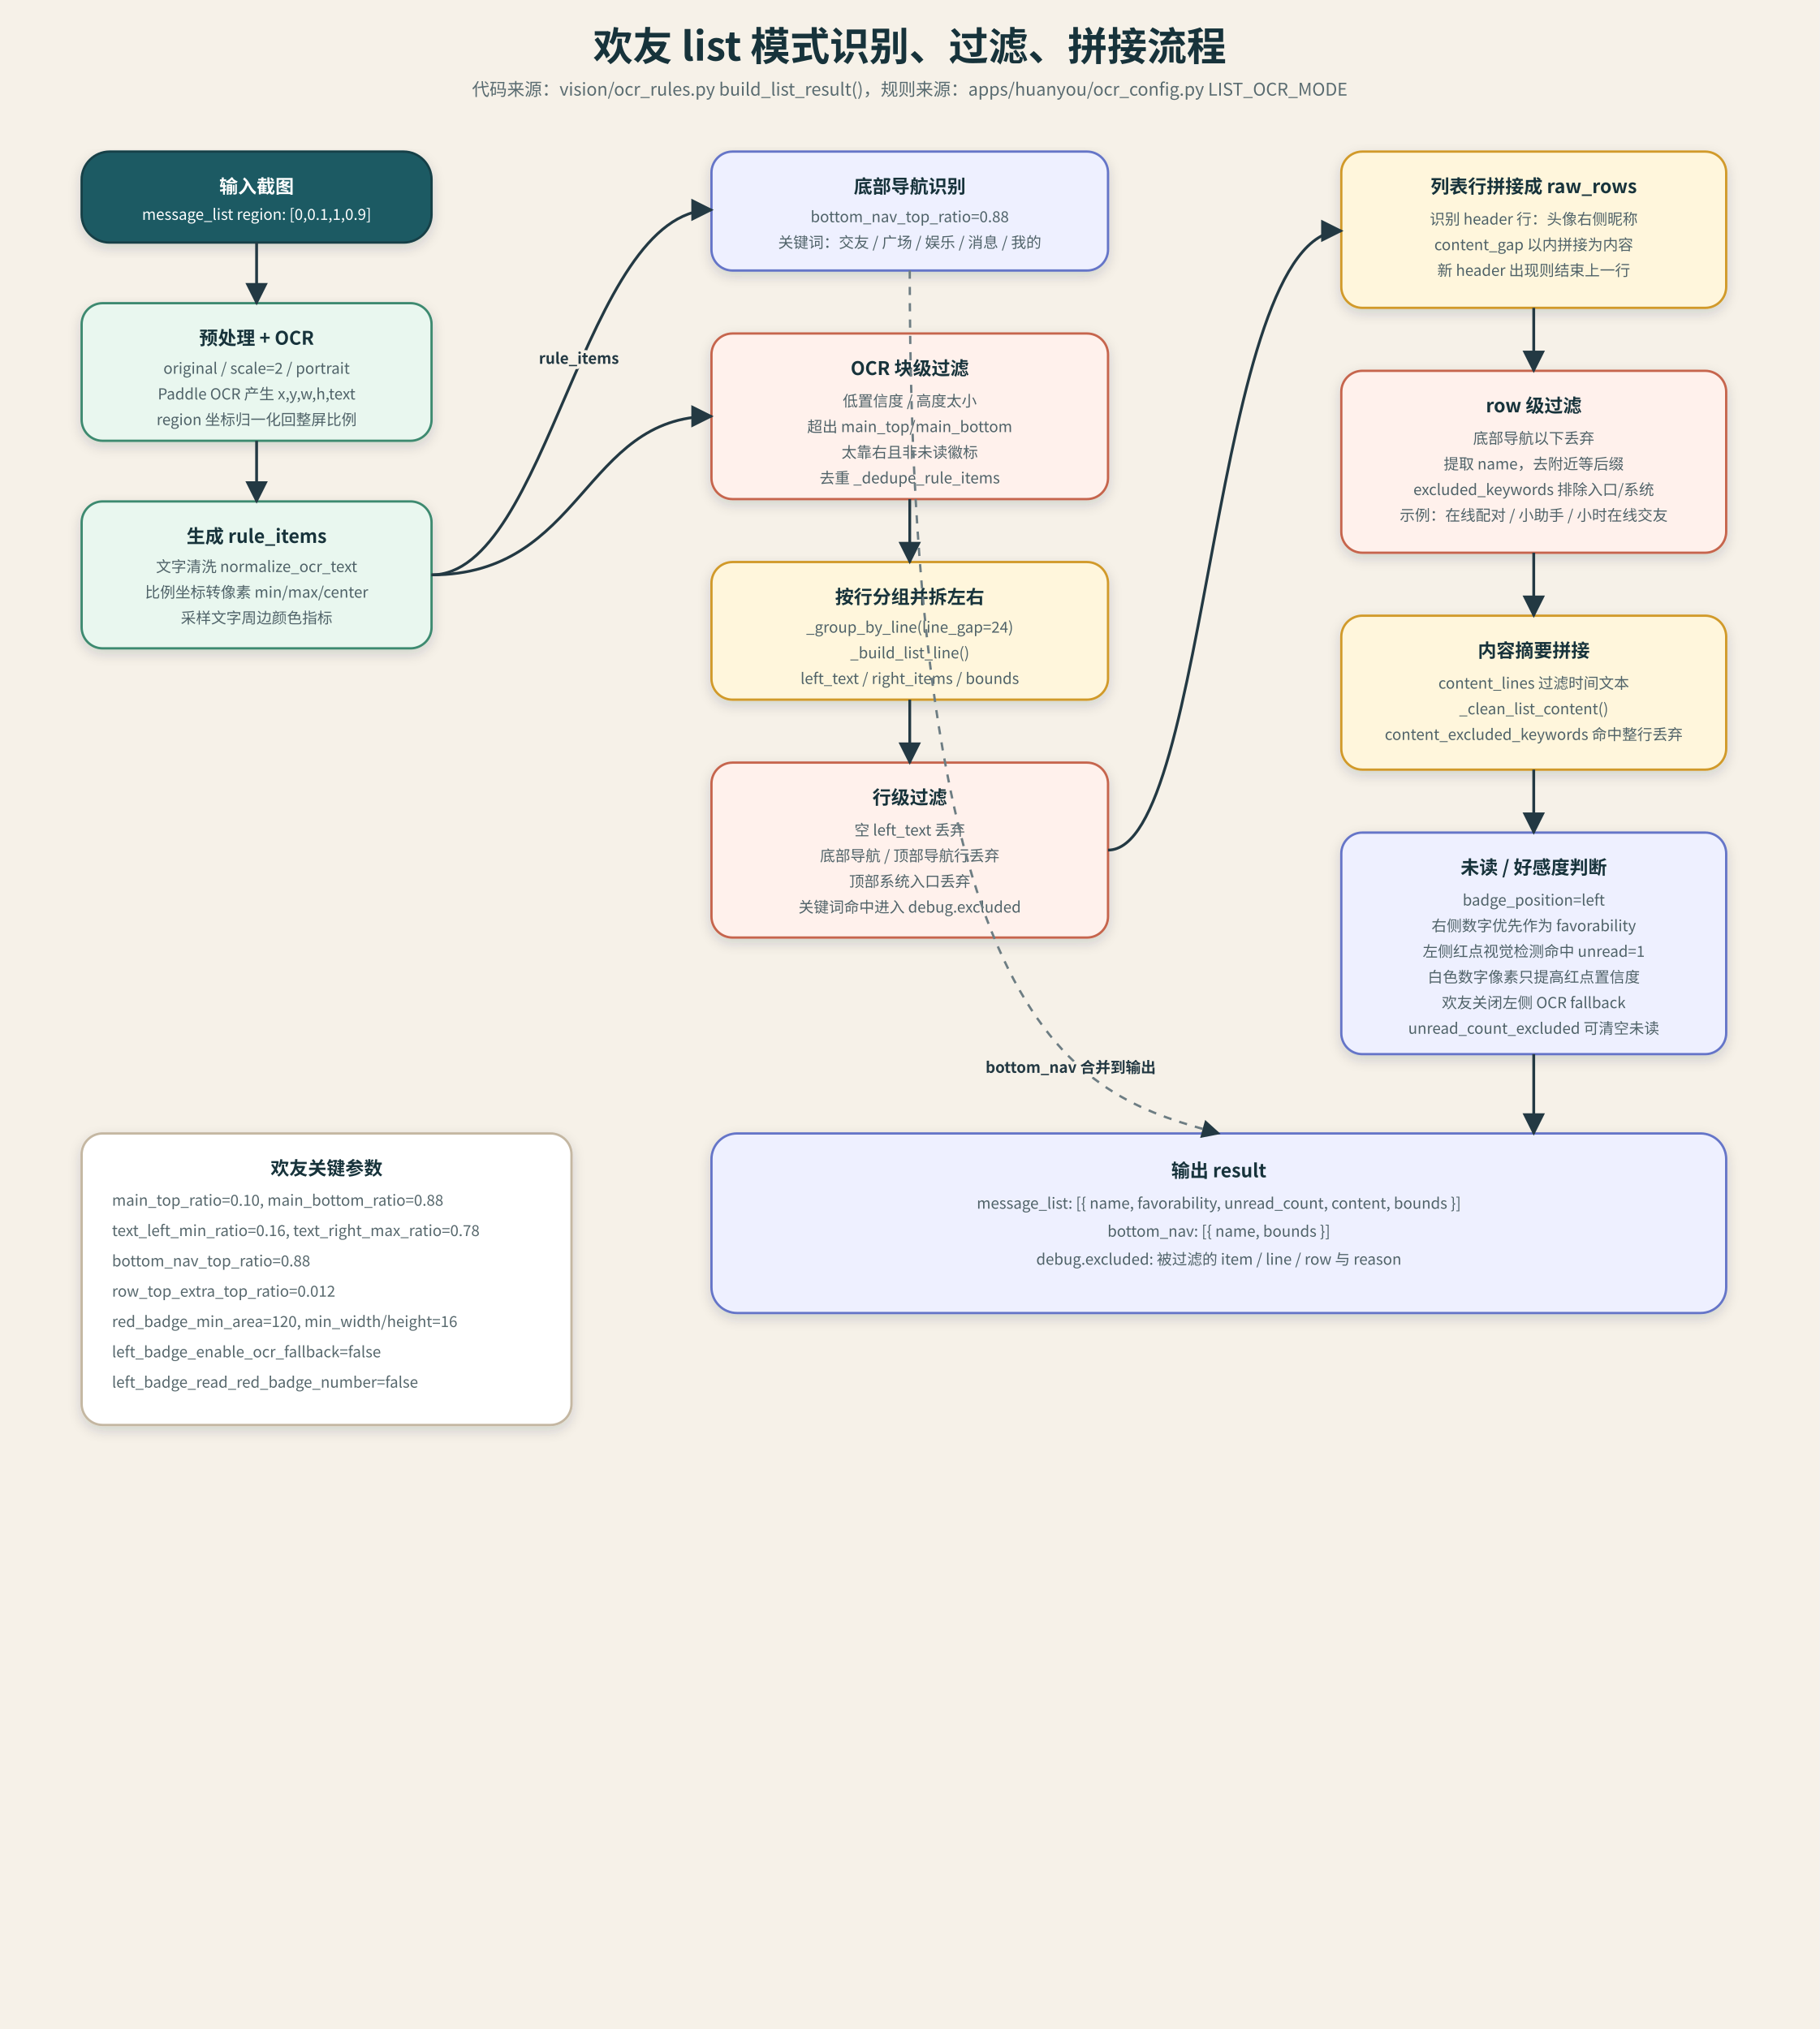
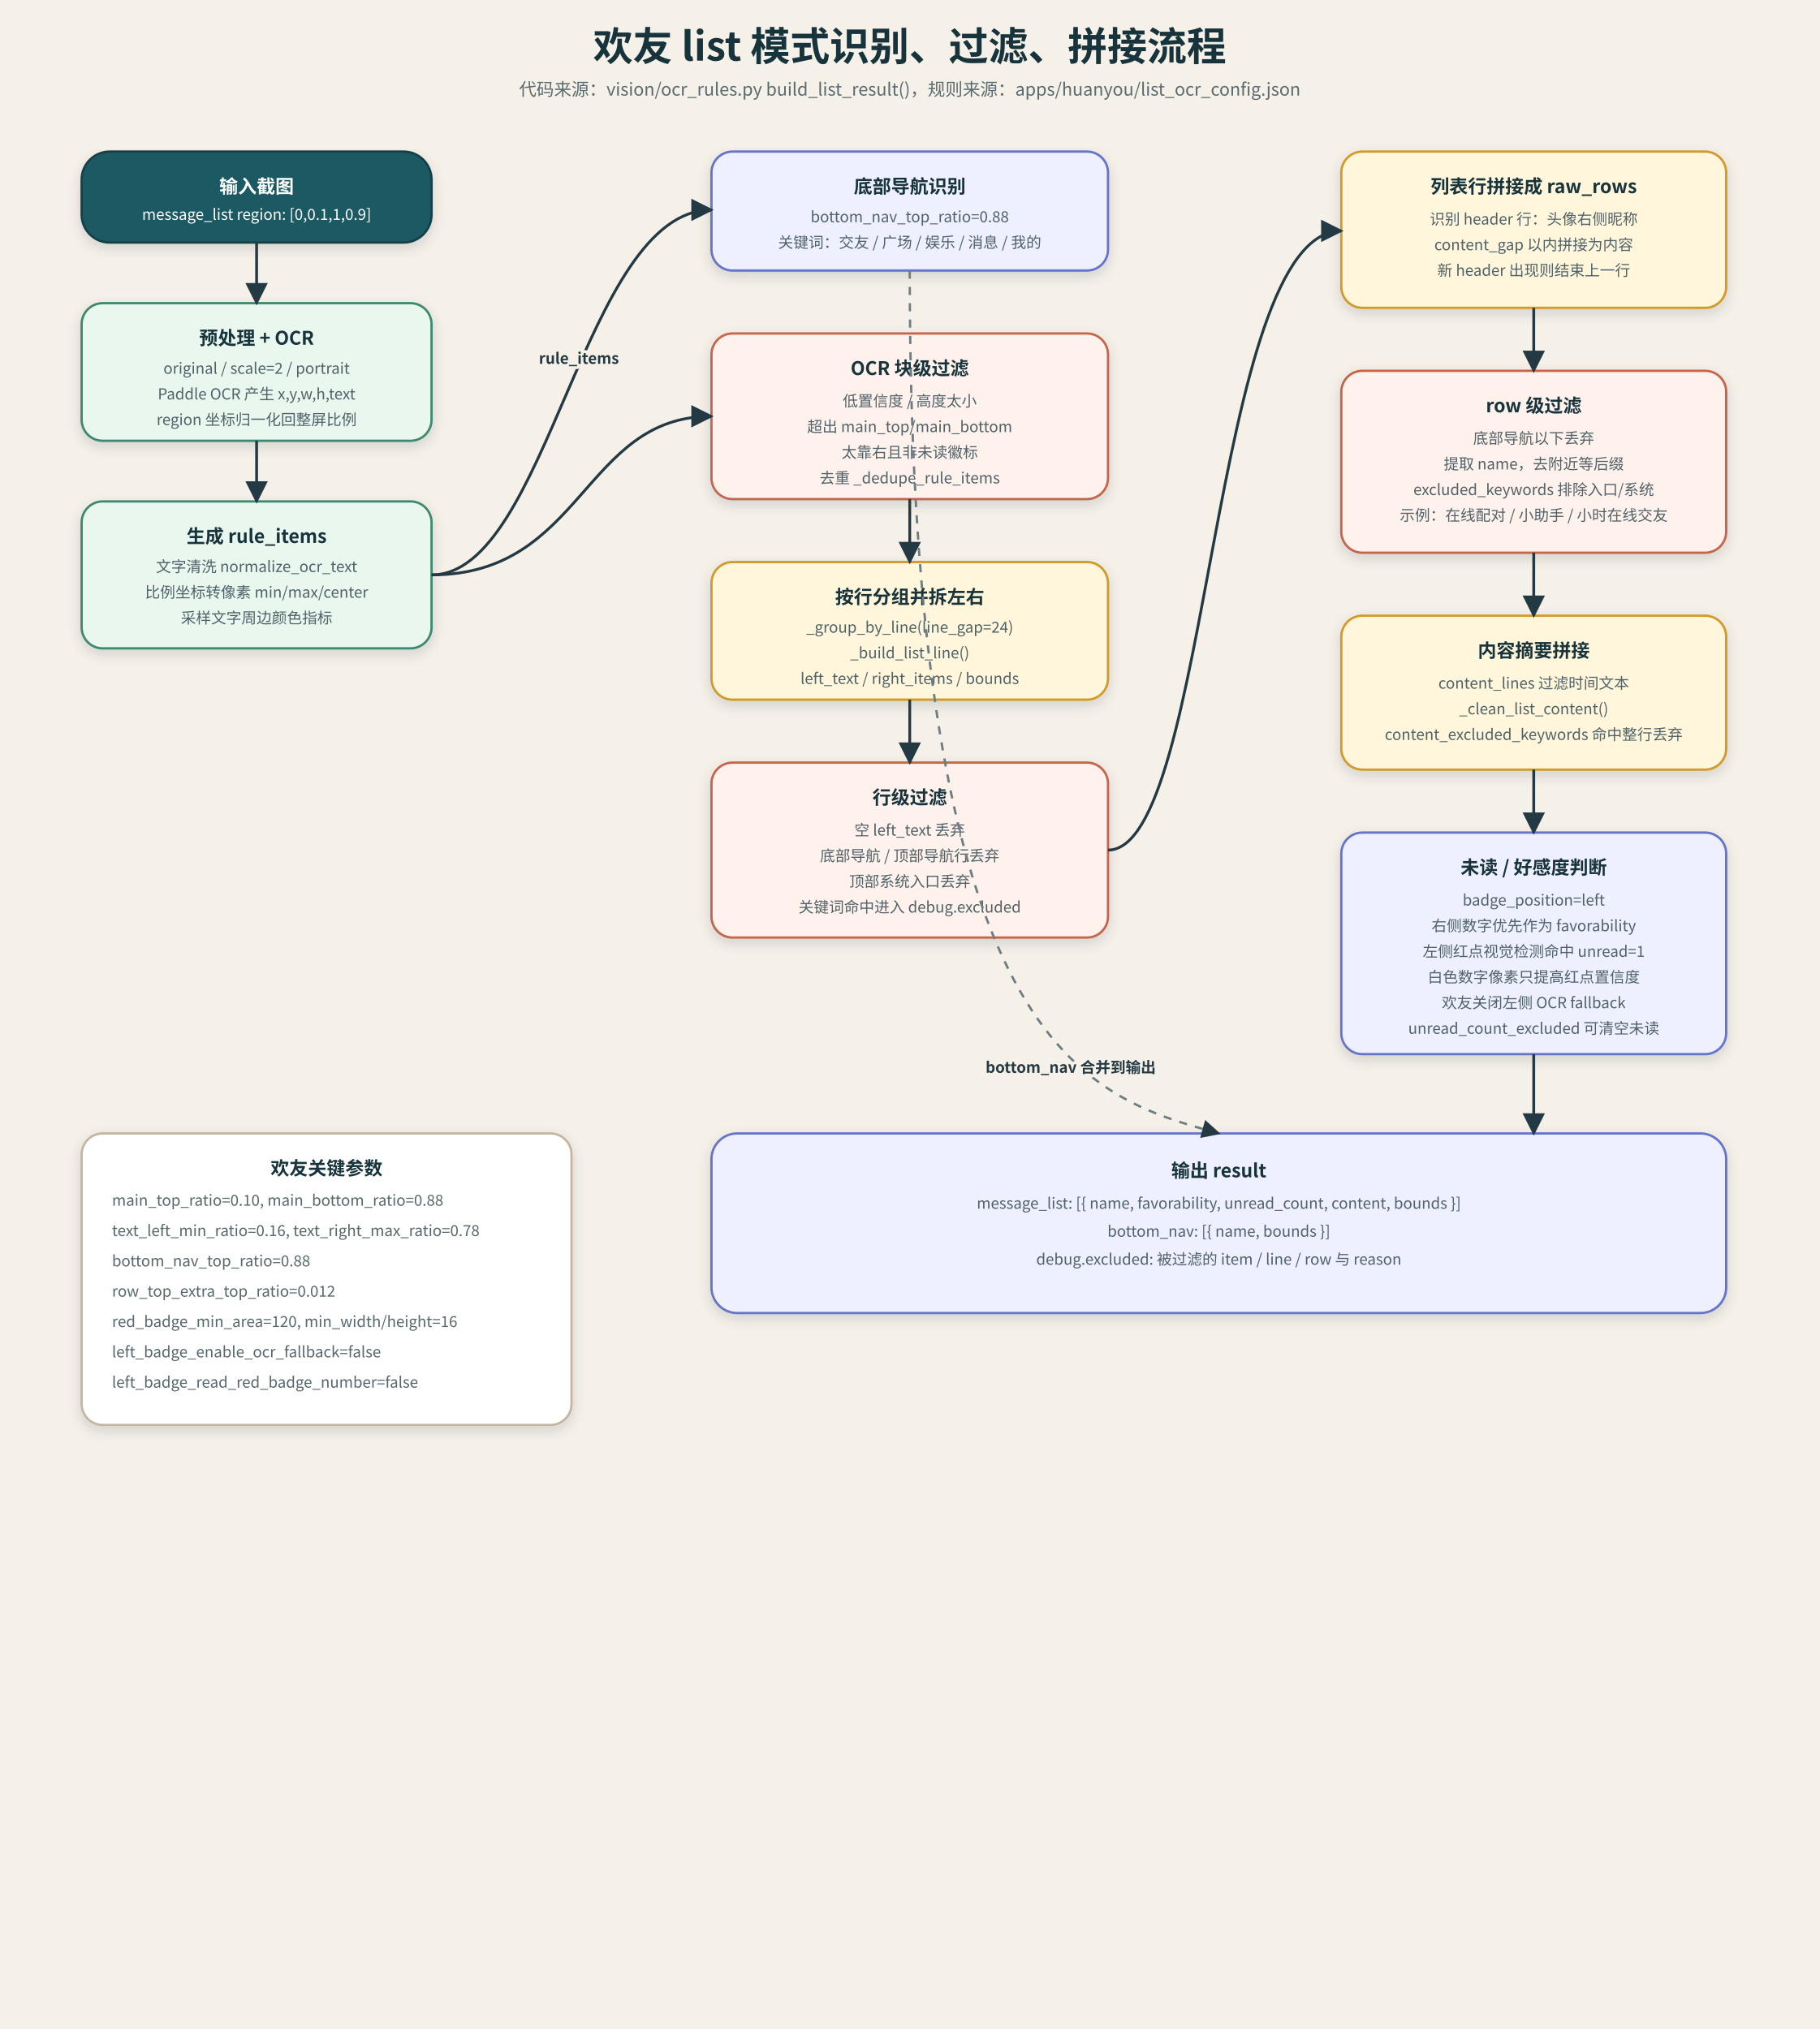
<svg xmlns="http://www.w3.org/2000/svg" width="1560" height="1740" viewBox="0 0 1560 1740" role="img" aria-labelledby="title desc">
  <defs>
    <marker id="arrow" viewBox="0 0 10 10" refX="9" refY="5" markerWidth="8" markerHeight="8" orient="auto">
      <path d="M 0 0 L 10 5 L 0 10 z" fill="#233943" />
    </marker>
    <filter id="shadow" x="-8%" y="-8%" width="116%" height="125%">
      <feDropShadow dx="0" dy="4" stdDeviation="5" flood-color="#17313a" flood-opacity="0.16" />
    </filter>
    <style>
      .bg { fill: #f6f1e8; }
      .title { font: 700 34px "Microsoft YaHei", "Noto Sans CJK SC", sans-serif; fill: #17333b; }
      .subtitle { font: 400 15px "Microsoft YaHei", "Noto Sans CJK SC", sans-serif; fill: #596b70; }
      .node { filter: url(#shadow); stroke-width: 2; }
      .start { fill: #1f5a64; stroke: #173f47; }
      .ocr { fill: #e9f7ef; stroke: #3e8a70; }
      .filter { fill: #fff1ec; stroke: #c6654d; }
      .group { fill: #fff6dc; stroke: #d19a2c; }
      .result { fill: #eef0ff; stroke: #6575c8; }
      .debug { fill: #ffffff; stroke: #c4b7a2; }
      .text { font: 700 16px "Microsoft YaHei", "Noto Sans CJK SC", sans-serif; fill: #17333b; text-anchor: middle; dominant-baseline: middle; }
      .sub { font: 400 13px "Microsoft YaHei", "Noto Sans CJK SC", sans-serif; fill: #4f6268; text-anchor: middle; dominant-baseline: middle; }
      .white { fill: #ffffff; }
      .edge { fill: none; stroke: #233943; stroke-width: 2.4; marker-end: url(#arrow); }
      .edge-soft { fill: none; stroke: #6d7d83; stroke-width: 2; stroke-dasharray: 7 7; marker-end: url(#arrow); }
      .label { font: 700 13px "Microsoft YaHei", "Noto Sans CJK SC", sans-serif; fill: #233943; paint-order: stroke; stroke: #f6f1e8; stroke-width: 5; stroke-linejoin: round; }
      .note { font: 400 13px "Microsoft YaHei", "Noto Sans CJK SC", sans-serif; fill: #56676c; }
    </style>
  </defs>
  <rect class="bg" width="1560" height="1740" />
  <text class="title" x="780" y="52" text-anchor="middle">欢友 list 模式识别、过滤、拼接流程</text>
-   <text class="subtitle" x="780" y="82" text-anchor="middle">代码来源：vision/ocr_rules.py build_list_result()，规则来源：apps/huanyou/ocr_config.py LIST_OCR_MODE</text>
+   <text class="subtitle" x="780" y="82" text-anchor="middle">代码来源：vision/ocr_rules.py build_list_result()，规则来源：apps/huanyou/list_ocr_config.json</text>
  <g>
    <rect class="node start" x="70" y="130" width="300" height="78" rx="24" />
    <text class="text white" x="220" y="160">输入截图</text>
    <text class="sub white" x="220" y="184">message_list region: [0,0.1,1,0.9]</text>
  </g>
  <g>
    <rect class="node ocr" x="70" y="260" width="300" height="118" rx="18" />
    <text class="text" x="220" y="290">预处理 + OCR</text>
    <text class="sub" x="220" y="316">original / scale=2 / portrait</text>
    <text class="sub" x="220" y="338">Paddle OCR 产生 x,y,w,h,text</text>
    <text class="sub" x="220" y="360">region 坐标归一化回整屏比例</text>
  </g>
  <g>
    <rect class="node ocr" x="70" y="430" width="300" height="126" rx="18" />
    <text class="text" x="220" y="460">生成 rule_items</text>
    <text class="sub" x="220" y="486">文字清洗 normalize_ocr_text</text>
    <text class="sub" x="220" y="508">比例坐标转像素 min/max/center</text>
    <text class="sub" x="220" y="530">采样文字周边颜色指标</text>
  </g>
  <g>
    <rect class="node result" x="610" y="130" width="340" height="102" rx="18" />
    <text class="text" x="780" y="160">底部导航识别</text>
    <text class="sub" x="780" y="186">bottom_nav_top_ratio=0.88</text>
    <text class="sub" x="780" y="208">关键词：交友 / 广场 / 娱乐 / 消息 / 我的</text>
  </g>
  <g>
    <rect class="node filter" x="610" y="286" width="340" height="142" rx="18" />
    <text class="text" x="780" y="316">OCR 块级过滤</text>
    <text class="sub" x="780" y="344">低置信度 / 高度太小</text>
    <text class="sub" x="780" y="366">超出 main_top/main_bottom</text>
    <text class="sub" x="780" y="388">太靠右且非未读徽标</text>
    <text class="sub" x="780" y="410">去重 _dedupe_rule_items</text>
  </g>
  <g>
    <rect class="node group" x="610" y="482" width="340" height="118" rx="18" />
    <text class="text" x="780" y="512">按行分组并拆左右</text>
    <text class="sub" x="780" y="538">_group_by_line(line_gap=24)</text>
    <text class="sub" x="780" y="560">_build_list_line()</text>
    <text class="sub" x="780" y="582">left_text / right_items / bounds</text>
  </g>
  <g>
    <rect class="node filter" x="610" y="654" width="340" height="150" rx="18" />
    <text class="text" x="780" y="684">行级过滤</text>
    <text class="sub" x="780" y="712">空 left_text 丢弃</text>
    <text class="sub" x="780" y="734">底部导航 / 顶部导航行丢弃</text>
    <text class="sub" x="780" y="756">顶部系统入口丢弃</text>
    <text class="sub" x="780" y="778">关键词命中进入 debug.excluded</text>
  </g>
  <g>
    <rect class="node group" x="1150" y="130" width="330" height="134" rx="18" />
    <text class="text" x="1315" y="160">列表行拼接成 raw_rows</text>
    <text class="sub" x="1315" y="188">识别 header 行：头像右侧昵称</text>
    <text class="sub" x="1315" y="210">content_gap 以内拼接为内容</text>
    <text class="sub" x="1315" y="232">新 header 出现则结束上一行</text>
  </g>
  <g>
    <rect class="node filter" x="1150" y="318" width="330" height="156" rx="18" />
    <text class="text" x="1315" y="348">row 级过滤</text>
    <text class="sub" x="1315" y="376">底部导航以下丢弃</text>
    <text class="sub" x="1315" y="398">提取 name，去附近等后缀</text>
    <text class="sub" x="1315" y="420">excluded_keywords 排除入口/系统</text>
    <text class="sub" x="1315" y="442">示例：在线配对 / 小助手 / 小时在线交友</text>
  </g>
  <g>
    <rect class="node group" x="1150" y="528" width="330" height="132" rx="18" />
    <text class="text" x="1315" y="558">内容摘要拼接</text>
    <text class="sub" x="1315" y="586">content_lines 过滤时间文本</text>
    <text class="sub" x="1315" y="608">_clean_list_content()</text>
    <text class="sub" x="1315" y="630">content_excluded_keywords 命中整行丢弃</text>
  </g>
  <g>
    <rect class="node result" x="1150" y="714" width="330" height="190" rx="18" />
    <text class="text" x="1315" y="744">未读 / 好感度判断</text>
    <text class="sub" x="1315" y="772">badge_position=left</text>
    <text class="sub" x="1315" y="794">右侧数字优先作为 favorability</text>
    <text class="sub" x="1315" y="816">左侧红点视觉检测命中 unread=1</text>
    <text class="sub" x="1315" y="838">白色数字像素只提高红点置信度</text>
    <text class="sub" x="1315" y="860">欢友关闭左侧 OCR fallback</text>
    <text class="sub" x="1315" y="882">unread_count_excluded 可清空未读</text>
  </g>
  <g>
    <rect class="node result" x="610" y="972" width="870" height="154" rx="22" />
    <text class="text" x="1045" y="1004">输出 result</text>
    <text class="sub" x="1045" y="1032">message_list: [{ name, favorability, unread_count, content, bounds }]</text>
    <text class="sub" x="1045" y="1056">bottom_nav: [{ name, bounds }]</text>
    <text class="sub" x="1045" y="1080">debug.excluded: 被过滤的 item / line / row 与 reason</text>
  </g>
  <g>
    <rect class="node debug" x="70" y="972" width="420" height="250" rx="18" />
    <text class="text" x="280" y="1002">欢友关键参数</text>
    <text class="note" x="96" y="1034">main_top_ratio=0.10, main_bottom_ratio=0.88</text>
    <text class="note" x="96" y="1060">text_left_min_ratio=0.16, text_right_max_ratio=0.78</text>
    <text class="note" x="96" y="1086">bottom_nav_top_ratio=0.88</text>
    <text class="note" x="96" y="1112">row_top_extra_top_ratio=0.012</text>
    <text class="note" x="96" y="1138">red_badge_min_area=120, min_width/height=16</text>
    <text class="note" x="96" y="1164">left_badge_enable_ocr_fallback=false</text>
    <text class="note" x="96" y="1190">left_badge_read_red_badge_number=false</text>
  </g>
  <path class="edge" d="M220 208 L220 260" />
  <path class="edge" d="M220 378 L220 430" />
  <path class="edge" d="M370 493 C470 493 500 180 610 180" />
  <text class="label" x="462" y="312">rule_items</text>
  <path class="edge" d="M370 493 C500 493 500 357 610 357" />
  <path class="edge" d="M780 428 L780 482" />
  <path class="edge" d="M780 600 L780 654" />
  <path class="edge" d="M950 729 C1038 729 1038 198 1150 198" />
  <path class="edge" d="M1315 264 L1315 318" />
  <path class="edge" d="M1315 474 L1315 528" />
  <path class="edge" d="M1315 660 L1315 714" />
  <path class="edge" d="M1315 904 L1315 972" />
  <path class="edge-soft" d="M780 232 C780 900 930 940 1045 972" />
  <text class="label" x="845" y="920">bottom_nav 合并到输出</text>
</svg>
